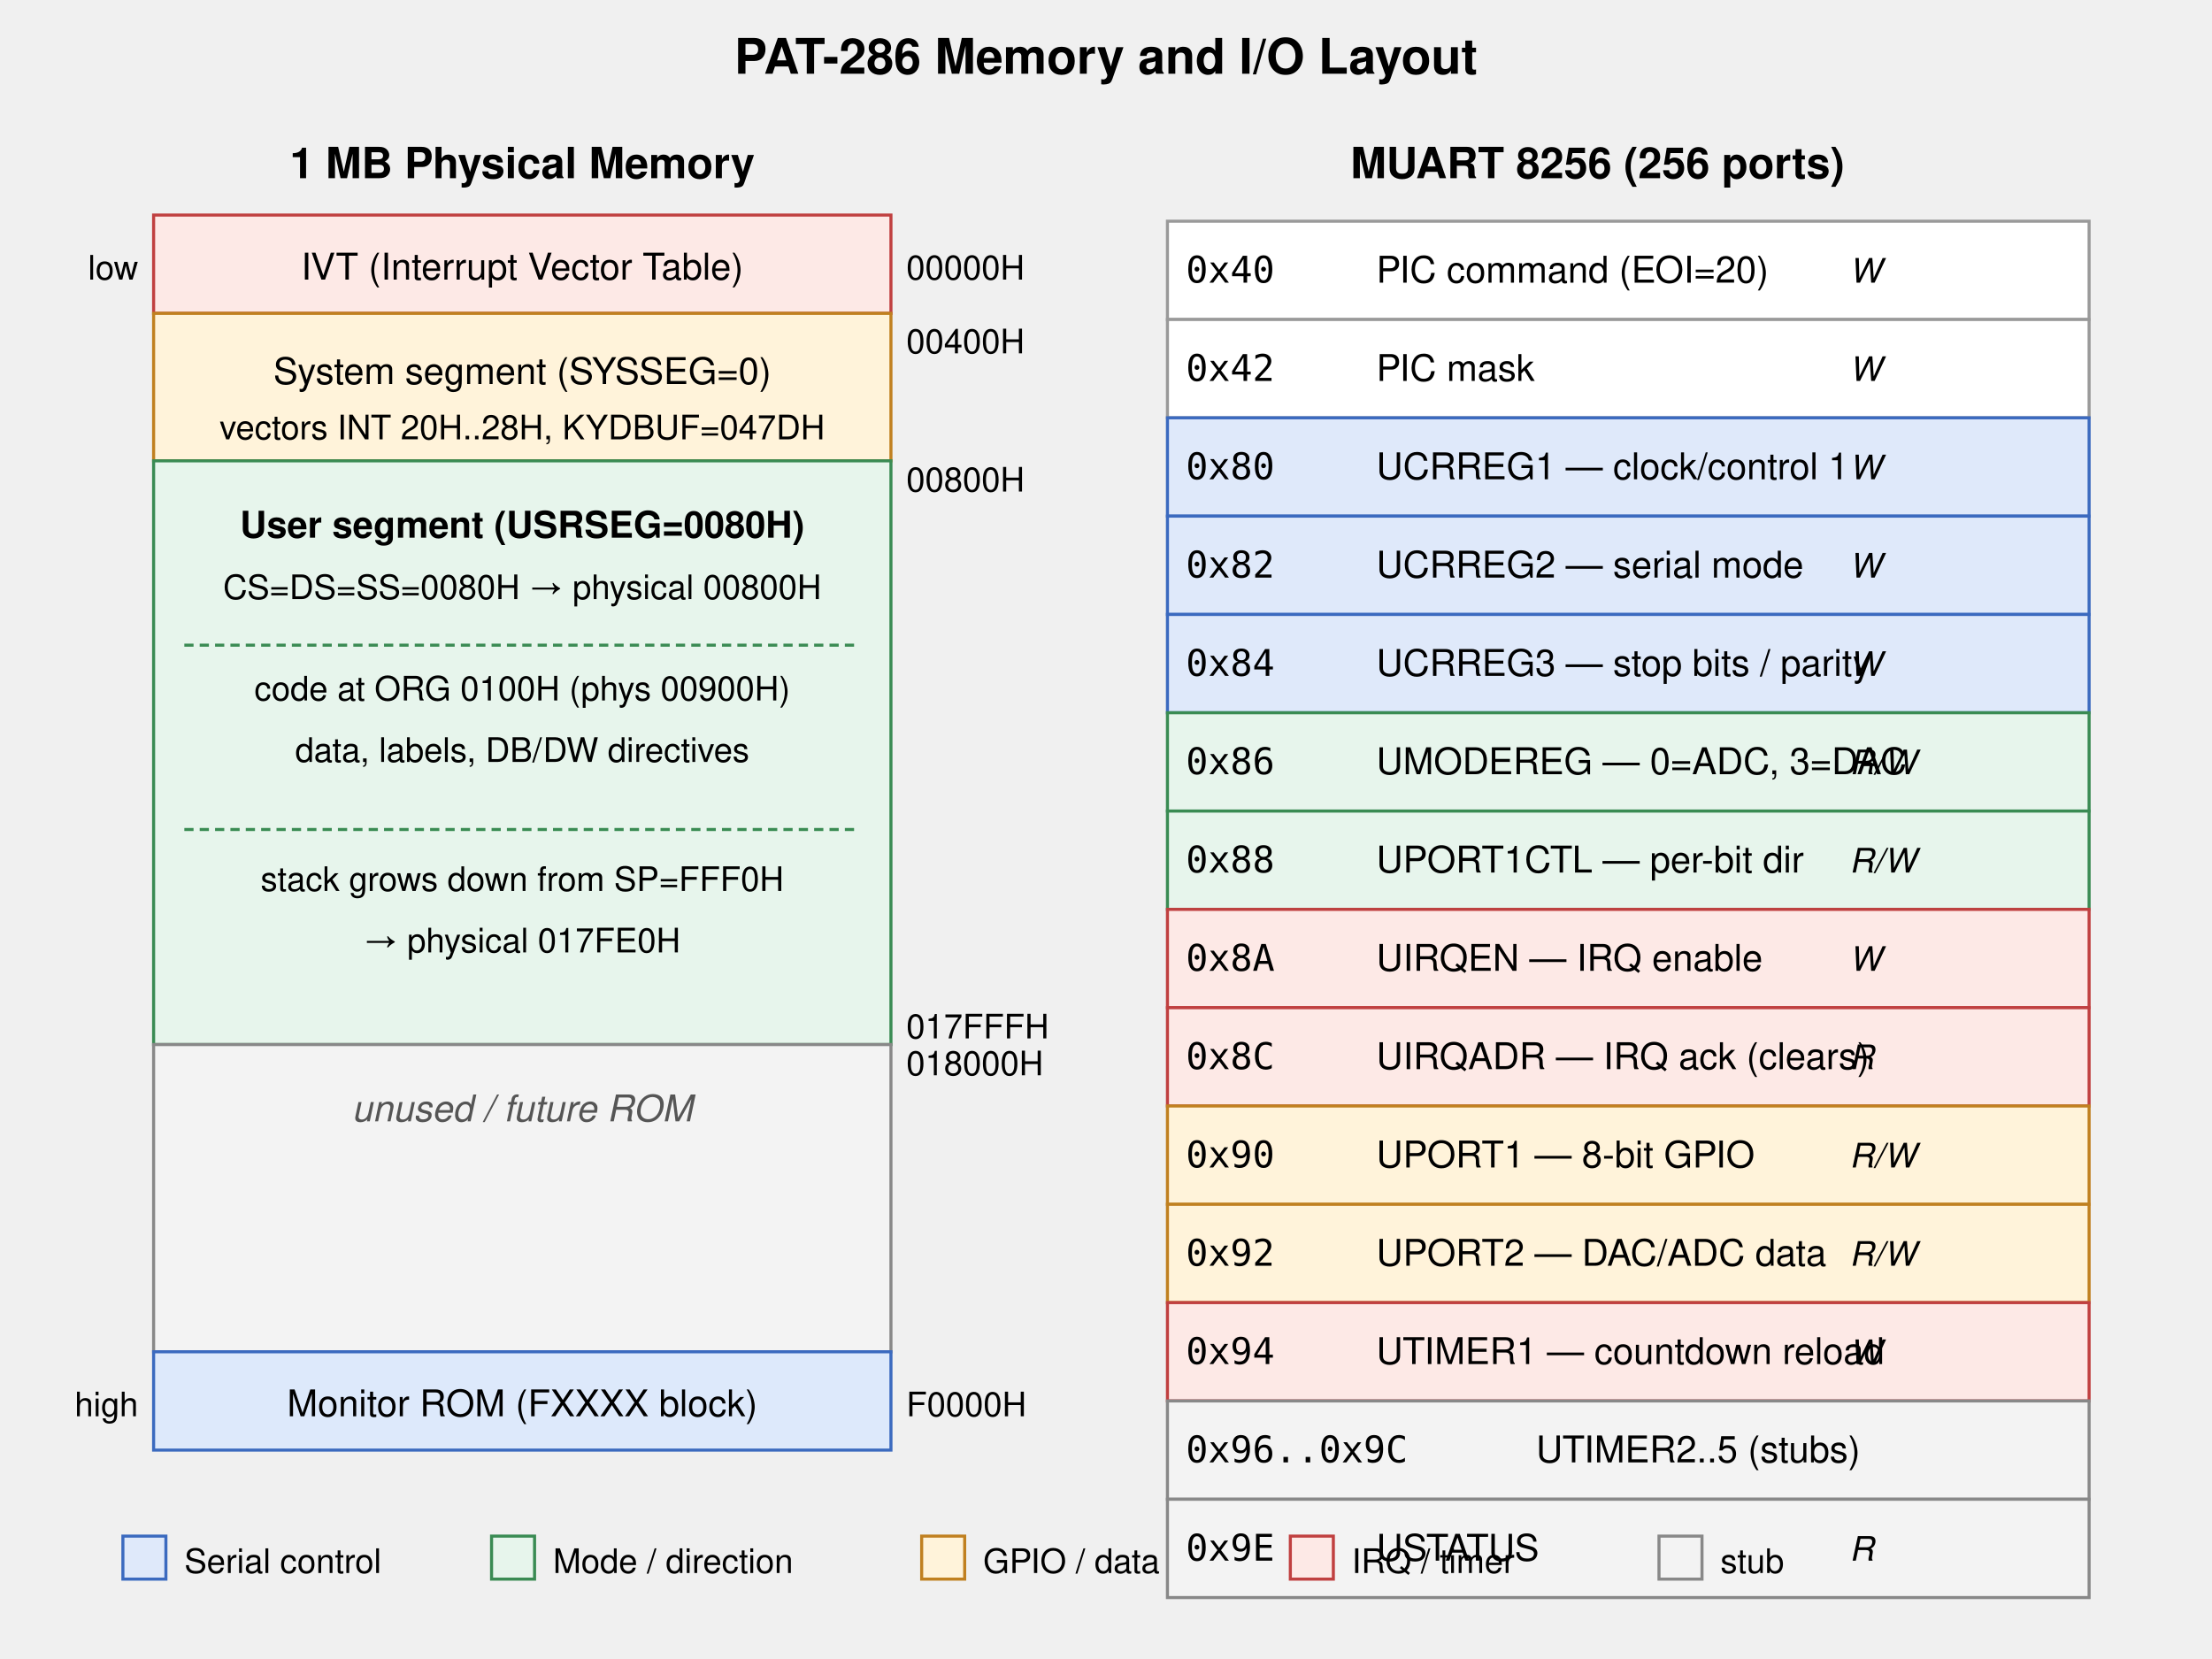
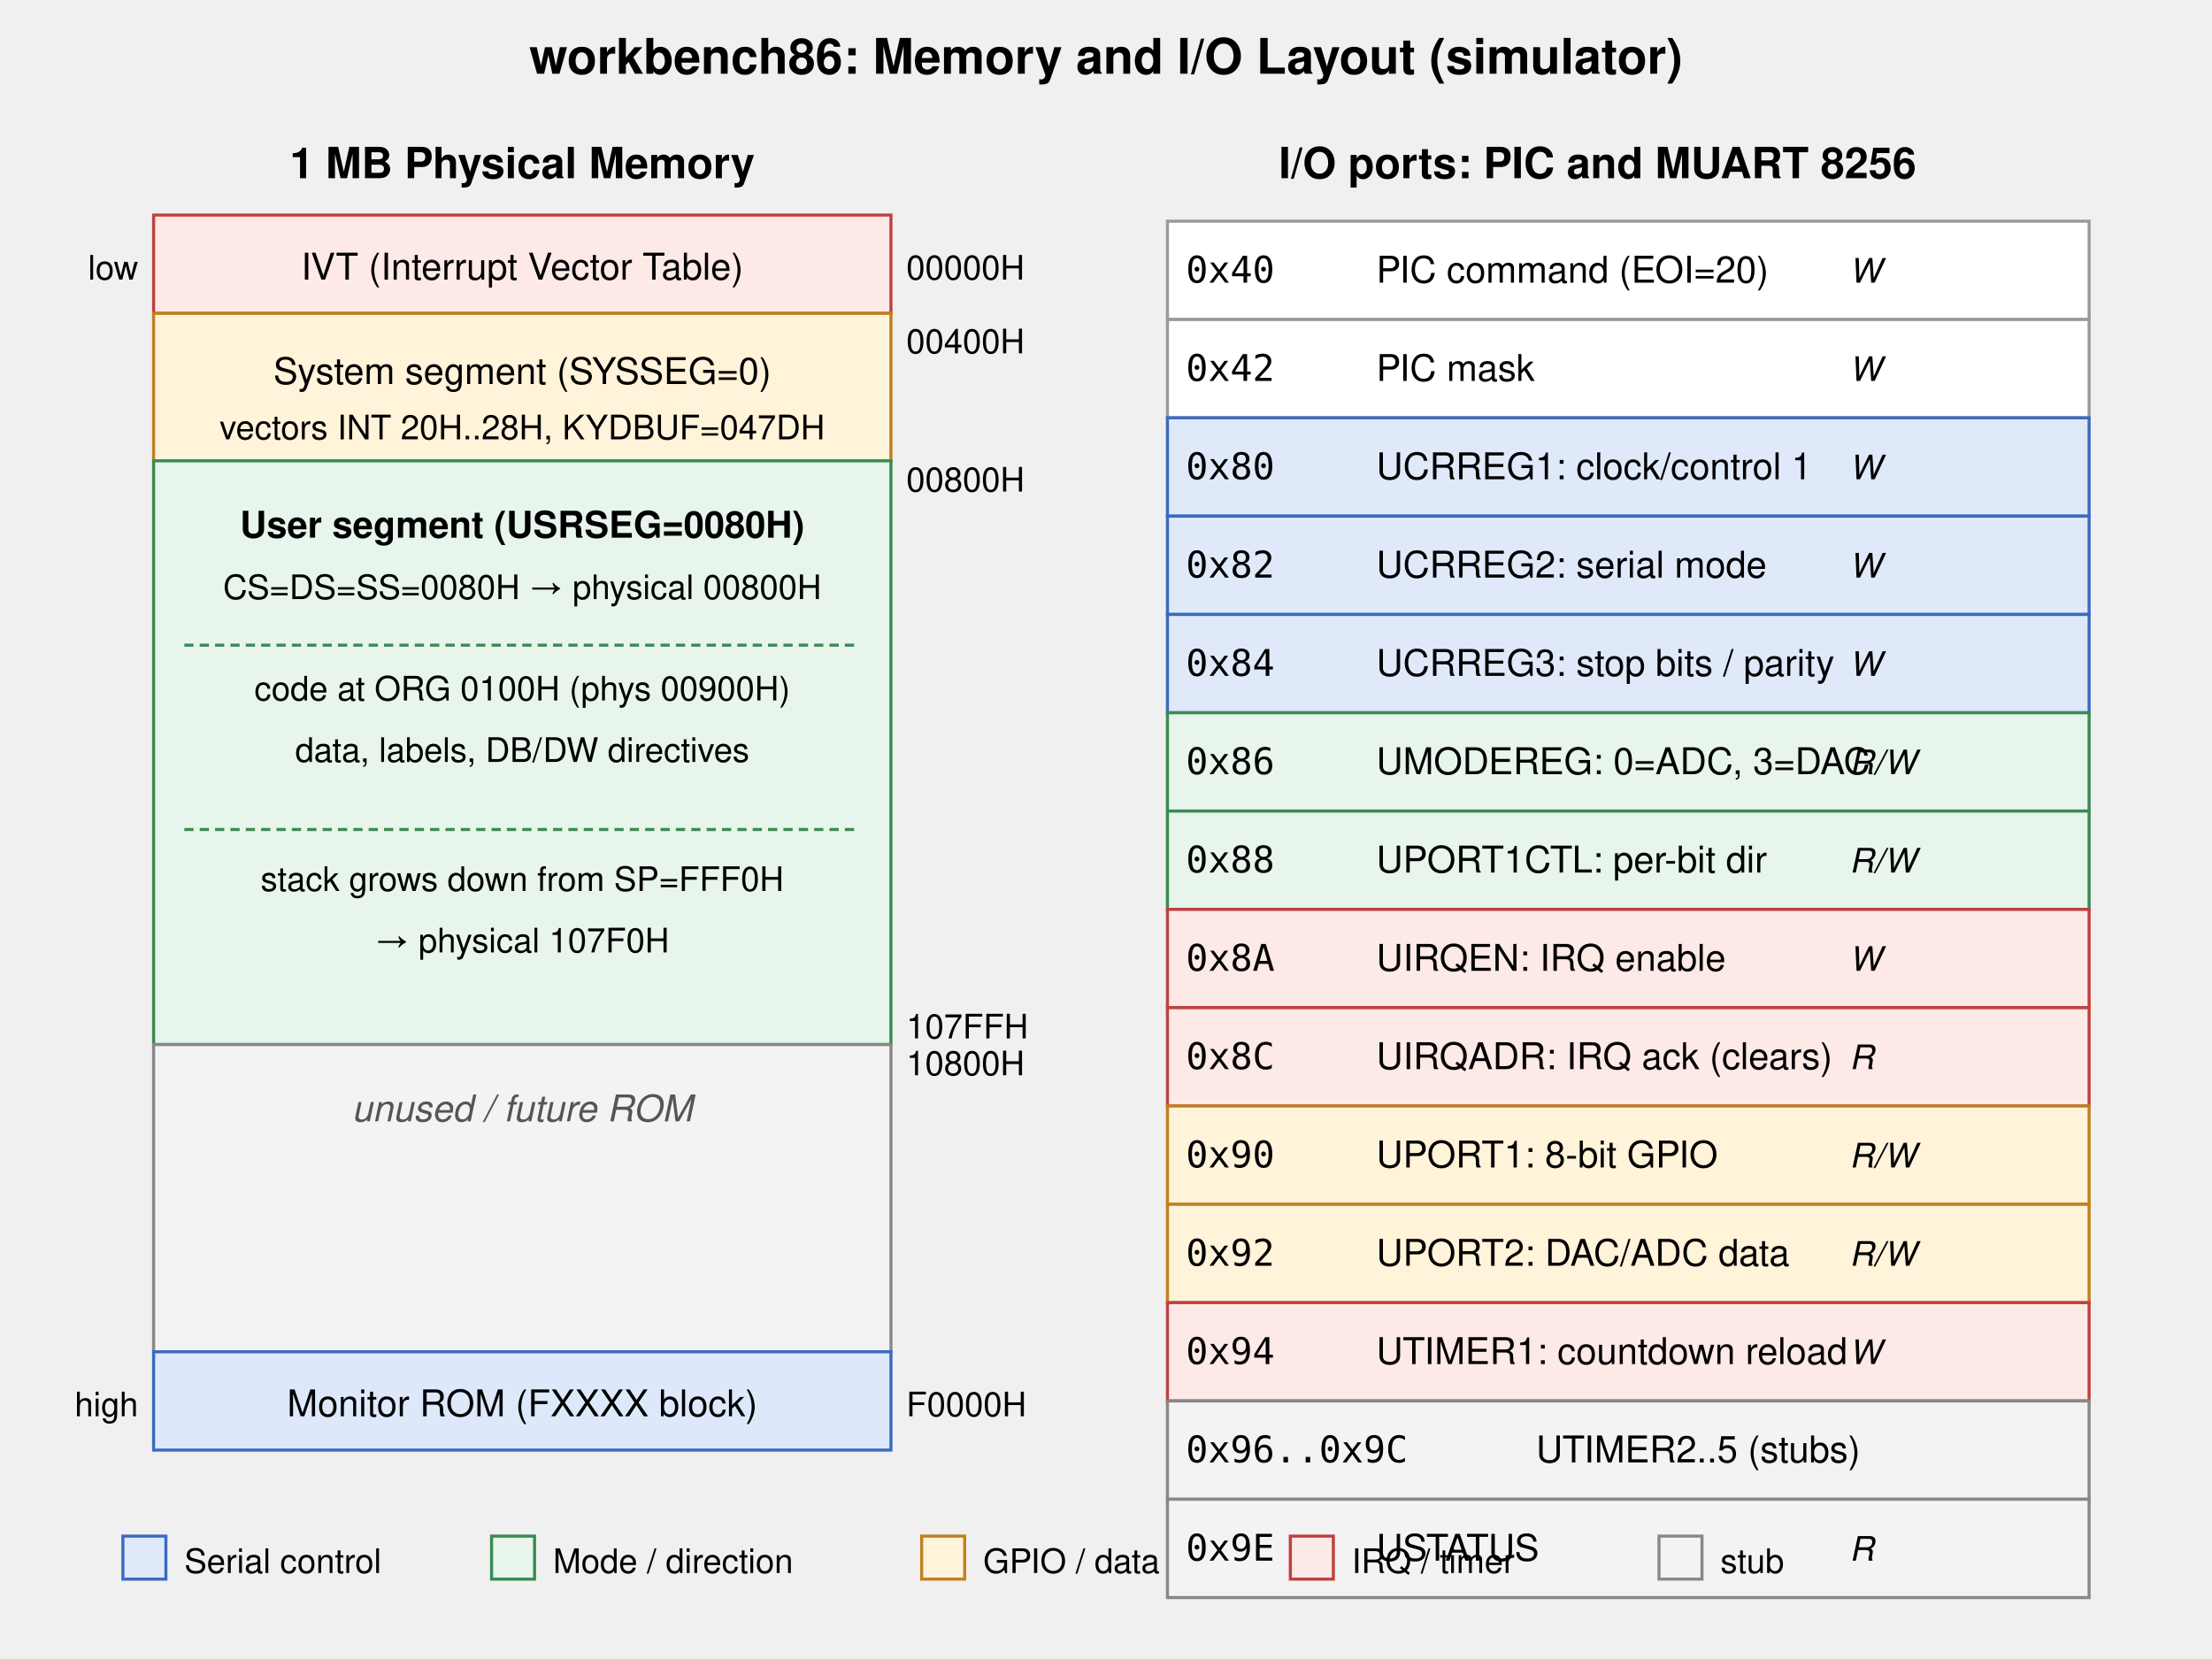
<svg xmlns="http://www.w3.org/2000/svg" viewBox="0 0 720 540" font-family="Helvetica,Arial,sans-serif" font-size="12">
  <defs>
    <marker id="arr" viewBox="0 0 10 10" refX="9" refY="5" markerWidth="6" markerHeight="6" orient="auto">
      <path d="M0,0 L10,5 L0,10 Z" fill="#333" />
    </marker>
  </defs>
-   <text x="360" y="24" text-anchor="middle" font-weight="700" font-size="16">PAT-286 Memory and I/O Layout</text>
+   <text x="360" y="24" text-anchor="middle" font-weight="700" font-size="16">workbench86: Memory and I/O Layout (simulator)</text>
  <text x="170" y="58" text-anchor="middle" font-weight="700" font-size="14">1 MB Physical Memory</text>
  <rect x="50" y="70" width="240" height="32" fill="#fde9e6" stroke="#c04040" />
  <text x="170" y="91" text-anchor="middle">IVT (Interrupt Vector Table)</text>
  <text x="295" y="91" text-anchor="start" font-size="11">00000H</text>
  <text x="45" y="91" text-anchor="end" font-size="11">low</text>
  <rect x="50" y="102" width="240" height="48" fill="#fff3da" stroke="#c08020" />
  <text x="170" y="125" text-anchor="middle">System segment (SYSSEG=0)</text>
  <text x="170" y="143" text-anchor="middle" font-size="11">vectors INT 20H..28H, KYDBUF=047DH</text>
  <text x="295" y="115" font-size="11">00400H</text>
  <rect x="50" y="150" width="240" height="190" fill="#e7f5ec" stroke="#3a8b53" />
  <text x="170" y="175" text-anchor="middle" font-weight="700">User segment (USRSEG=0080H)</text>
  <text x="170" y="195" text-anchor="middle" font-size="11">CS=DS=SS=0080H → physical 00800H</text>
  <line x1="60" y1="210" x2="280" y2="210" stroke="#3a8b53" stroke-dasharray="3 2" />
  <text x="170" y="228" text-anchor="middle" font-size="11">code at ORG 0100H (phys 00900H)</text>
  <text x="170" y="248" text-anchor="middle" font-size="11">data, labels, DB/DW directives</text>
  <line x1="60" y1="270" x2="280" y2="270" stroke="#3a8b53" stroke-dasharray="3 2" />
  <text x="170" y="290" text-anchor="middle" font-size="11">stack grows down from SP=FFF0H</text>
-   <text x="170" y="310" text-anchor="middle" font-size="11">→ physical 017FE0H</text>
+   <text x="170" y="310" text-anchor="middle" font-size="11">→ physical 107F0H</text>
  <text x="295" y="160" font-size="11">00800H</text>
-   <text x="295" y="338" font-size="11">017FFFH</text>
+   <text x="295" y="338" font-size="11">107FFH</text>
  <rect x="50" y="340" width="240" height="100" fill="#f3f3f3" stroke="#888" />
  <text x="170" y="365" text-anchor="middle" font-style="italic" fill="#555">unused / future ROM</text>
-   <text x="295" y="350" font-size="11">018000H</text>
+   <text x="295" y="350" font-size="11">10800H</text>
  <rect x="50" y="440" width="240" height="32" fill="#dde9fb" stroke="#3b6abf" />
  <text x="170" y="461" text-anchor="middle">Monitor ROM (FXXXX block)</text>
  <text x="295" y="461" font-size="11">F0000H</text>
  <text x="45" y="461" text-anchor="end" font-size="11">high</text>
-   <text x="520" y="58" text-anchor="middle" font-weight="700" font-size="14">MUART 8256 (256 ports)</text>
+   <text x="520" y="58" text-anchor="middle" font-weight="700" font-size="14">I/O ports: PIC and MUART 8256</text>
  <g transform="translate(380,72)">
    <rect width="300" height="32" fill="#fff" stroke="#999" />
    <text x="6" y="20" font-family="monospace">0x40</text>
    <text x="68" y="20">PIC command (EOI=20)</text>
    <text x="222" y="20" font-size="11" font-style="italic">W</text>
    <rect y="32" width="300" height="32" fill="#fff" stroke="#999" />
    <text x="6" y="52" font-family="monospace">0x42</text>
    <text x="68" y="52">PIC mask</text>
    <text x="222" y="52" font-size="11" font-style="italic">W</text>
    <rect y="64" width="300" height="32" fill="#dfe9fa" stroke="#3b6abf" />
    <text x="6" y="84" font-family="monospace">0x80</text>
-     <text x="68" y="84">UCRREG1 — clock/control 1</text>
+     <text x="68" y="84">UCRREG1: clock/control 1</text>
    <text x="222" y="84" font-size="11" font-style="italic">W</text>
    <rect y="96" width="300" height="32" fill="#dfe9fa" stroke="#3b6abf" />
    <text x="6" y="116" font-family="monospace">0x82</text>
-     <text x="68" y="116">UCRREG2 — serial mode</text>
+     <text x="68" y="116">UCRREG2: serial mode</text>
    <text x="222" y="116" font-size="11" font-style="italic">W</text>
    <rect y="128" width="300" height="32" fill="#dfe9fa" stroke="#3b6abf" />
    <text x="6" y="148" font-family="monospace">0x84</text>
-     <text x="68" y="148">UCRREG3 — stop bits / parity</text>
+     <text x="68" y="148">UCRREG3: stop bits / parity</text>
    <text x="222" y="148" font-size="11" font-style="italic">W</text>
    <rect y="160" width="300" height="32" fill="#e7f5ec" stroke="#3a8b53" />
    <text x="6" y="180" font-family="monospace">0x86</text>
-     <text x="68" y="180">UMODEREG — 0=ADC, 3=DAC</text>
+     <text x="68" y="180">UMODEREG: 0=ADC, 3=DAC</text>
    <text x="222" y="180" font-size="11" font-style="italic">R/W</text>
    <rect y="192" width="300" height="32" fill="#e7f5ec" stroke="#3a8b53" />
    <text x="6" y="212" font-family="monospace">0x88</text>
-     <text x="68" y="212">UPORT1CTL — per-bit dir</text>
+     <text x="68" y="212">UPORT1CTL: per-bit dir</text>
    <text x="222" y="212" font-size="11" font-style="italic">R/W</text>
    <rect y="224" width="300" height="32" fill="#fde9e6" stroke="#c04040" />
    <text x="6" y="244" font-family="monospace">0x8A</text>
-     <text x="68" y="244">UIRQEN — IRQ enable</text>
+     <text x="68" y="244">UIRQEN: IRQ enable</text>
    <text x="222" y="244" font-size="11" font-style="italic">W</text>
    <rect y="256" width="300" height="32" fill="#fde9e6" stroke="#c04040" />
    <text x="6" y="276" font-family="monospace">0x8C</text>
-     <text x="68" y="276">UIRQADR — IRQ ack (clears)</text>
+     <text x="68" y="276">UIRQADR: IRQ ack (clears)</text>
    <text x="222" y="276" font-size="11" font-style="italic">R</text>
    <rect y="288" width="300" height="32" fill="#fff3da" stroke="#c08020" />
    <text x="6" y="308" font-family="monospace">0x90</text>
-     <text x="68" y="308">UPORT1 — 8-bit GPIO</text>
+     <text x="68" y="308">UPORT1: 8-bit GPIO</text>
    <text x="222" y="308" font-size="11" font-style="italic">R/W</text>
    <rect y="320" width="300" height="32" fill="#fff3da" stroke="#c08020" />
    <text x="6" y="340" font-family="monospace">0x92</text>
-     <text x="68" y="340">UPORT2 — DAC/ADC data</text>
+     <text x="68" y="340">UPORT2: DAC/ADC data</text>
    <text x="222" y="340" font-size="11" font-style="italic">R/W</text>
    <rect y="352" width="300" height="32" fill="#fde9e6" stroke="#c04040" />
    <text x="6" y="372" font-family="monospace">0x94</text>
-     <text x="68" y="372">UTIMER1 — countdown reload</text>
+     <text x="68" y="372">UTIMER1: countdown reload</text>
    <text x="222" y="372" font-size="11" font-style="italic">W</text>
    <rect y="384" width="300" height="32" fill="#f3f3f3" stroke="#888" />
    <text x="6" y="404" font-family="monospace">0x96..0x9C</text>
    <text x="120" y="404">UTIMER2..5 (stubs)</text>
    <rect y="416" width="300" height="32" fill="#f3f3f3" stroke="#888" />
    <text x="6" y="436" font-family="monospace">0x9E</text>
    <text x="68" y="436">USTATUS</text>
    <text x="222" y="436" font-size="11" font-style="italic">R</text>
  </g>
  <g transform="translate(40,500)">
    <rect width="14" height="14" fill="#dfe9fa" stroke="#3b6abf" />
    <text x="20" y="12" font-size="11">Serial control</text>
    <rect width="14" height="14" x="120" fill="#e7f5ec" stroke="#3a8b53" />
    <text x="140" y="12" font-size="11">Mode / direction</text>
    <rect width="14" height="14" x="260" fill="#fff3da" stroke="#c08020" />
    <text x="280" y="12" font-size="11">GPIO / data</text>
    <rect width="14" height="14" x="380" fill="#fde9e6" stroke="#c04040" />
    <text x="400" y="12" font-size="11">IRQ / timer</text>
    <rect width="14" height="14" x="500" fill="#f3f3f3" stroke="#888" />
    <text x="520" y="12" font-size="11">stub</text>
  </g>
</svg>
